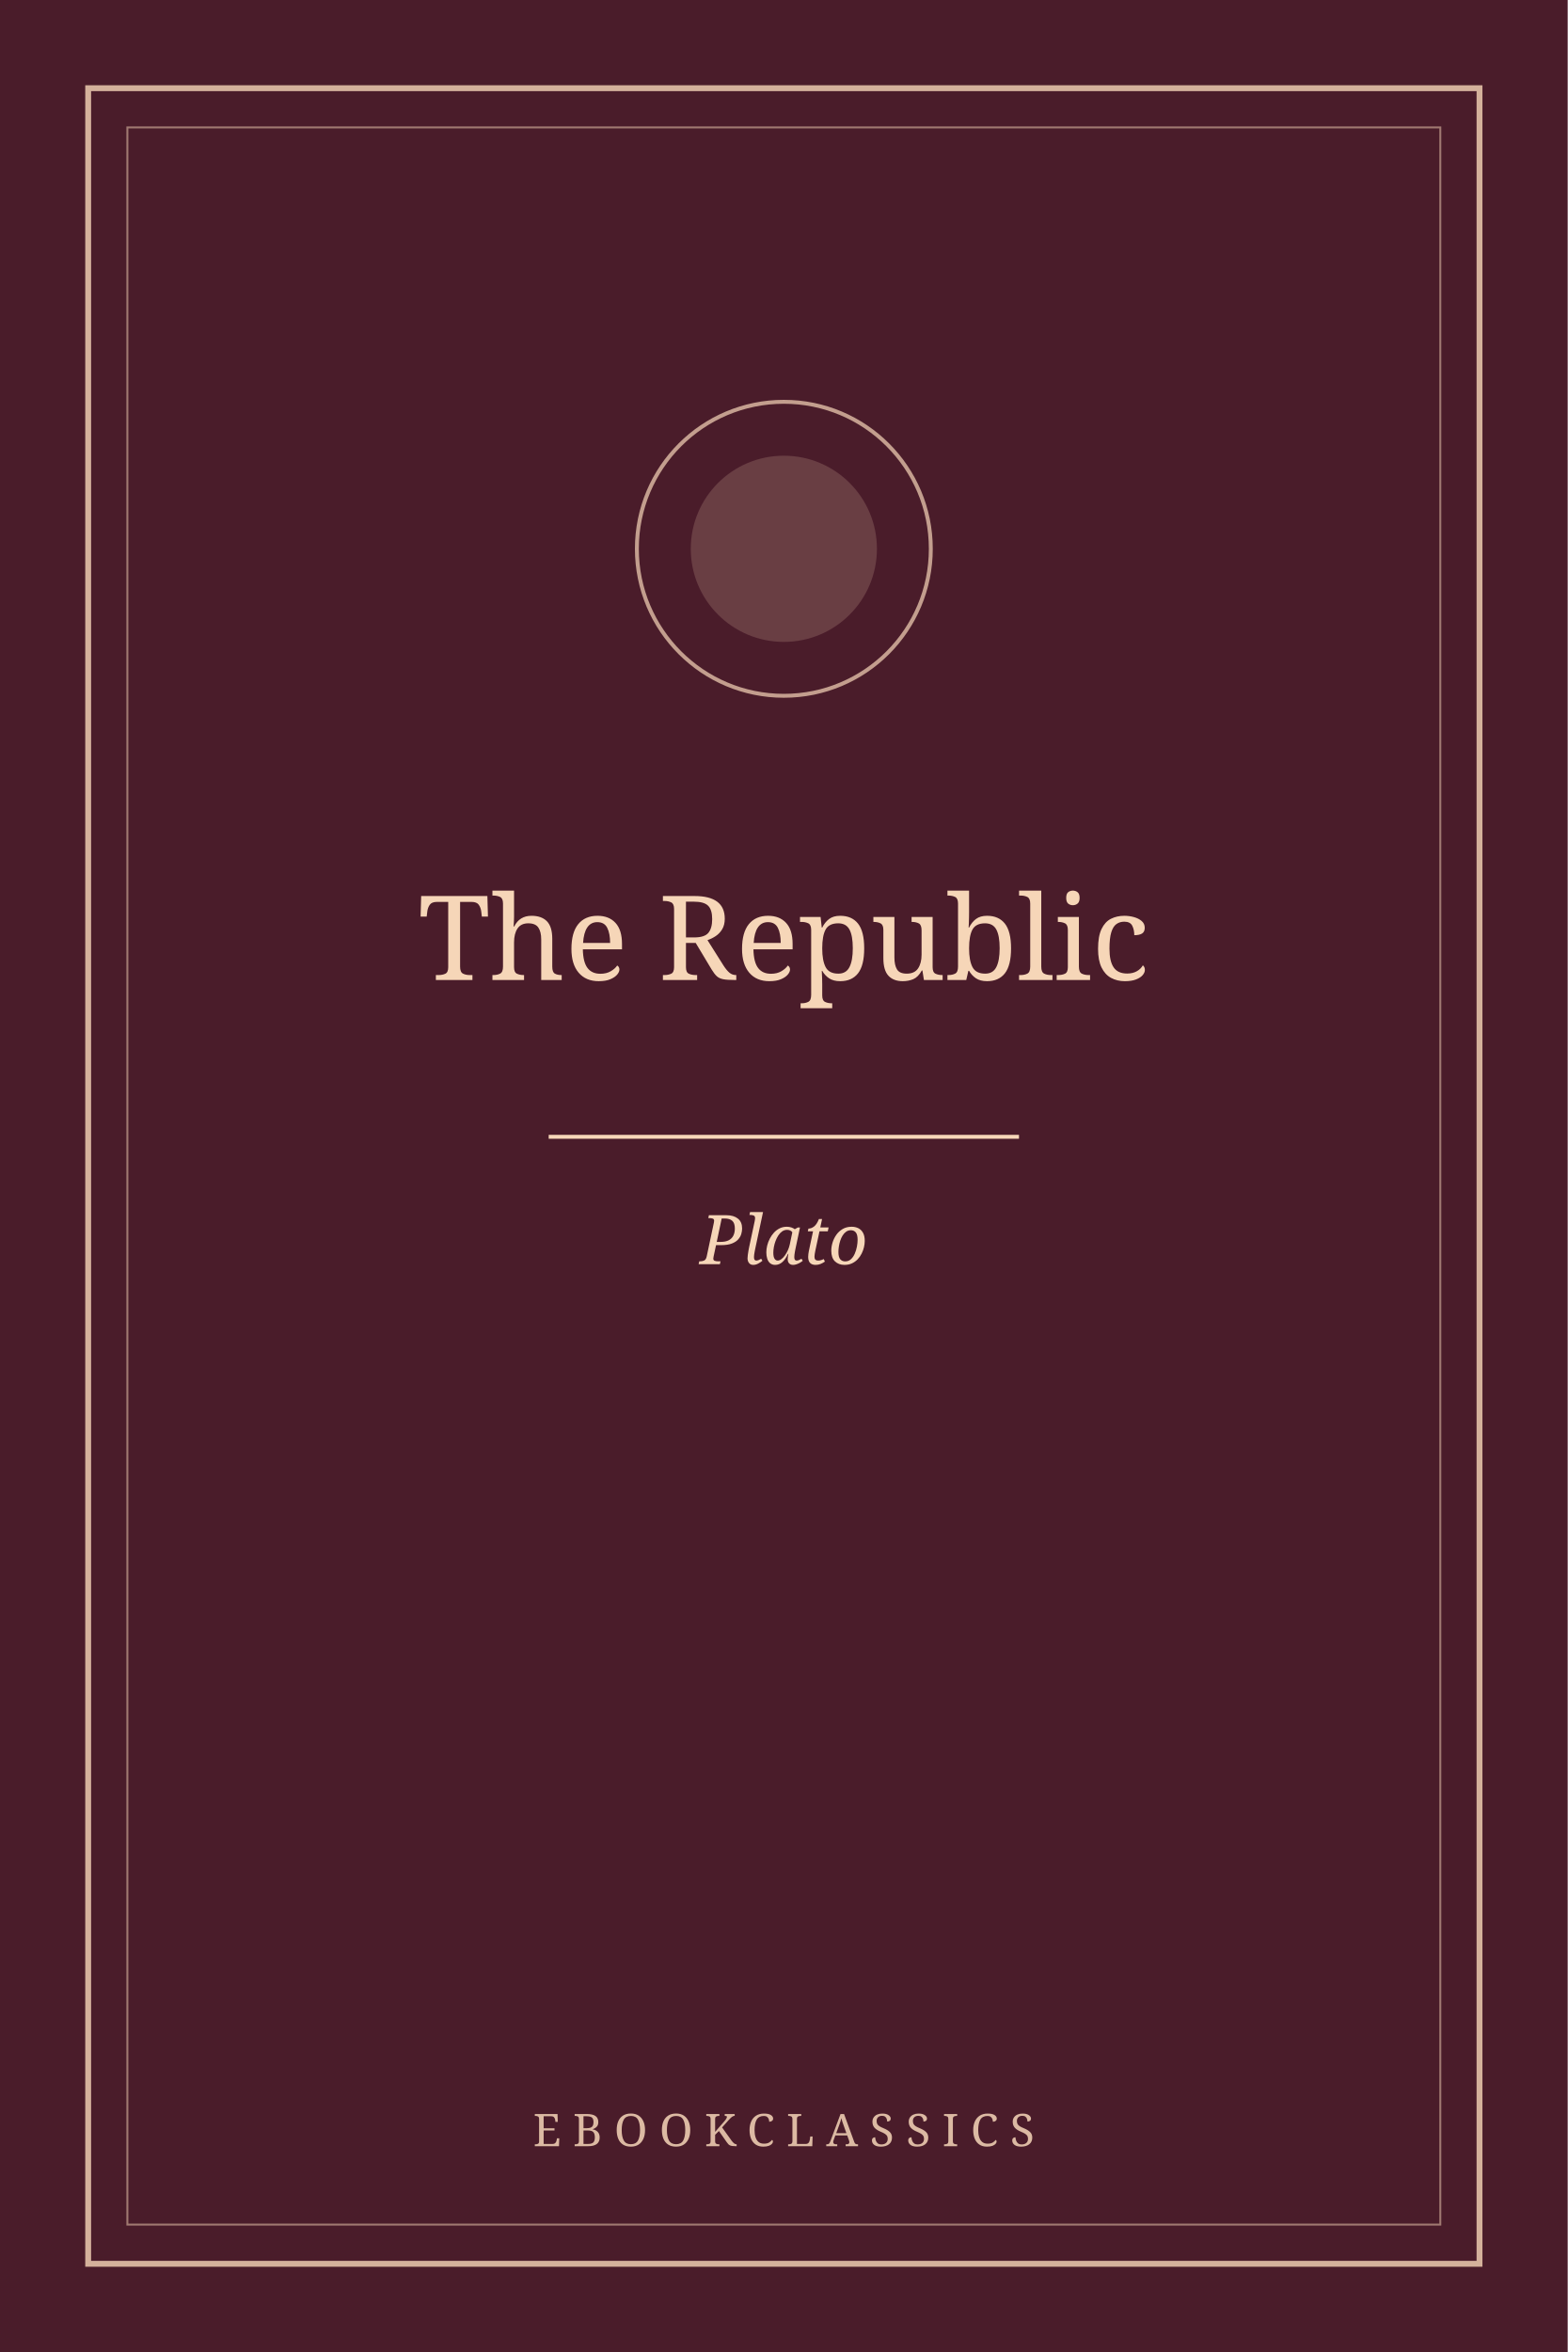
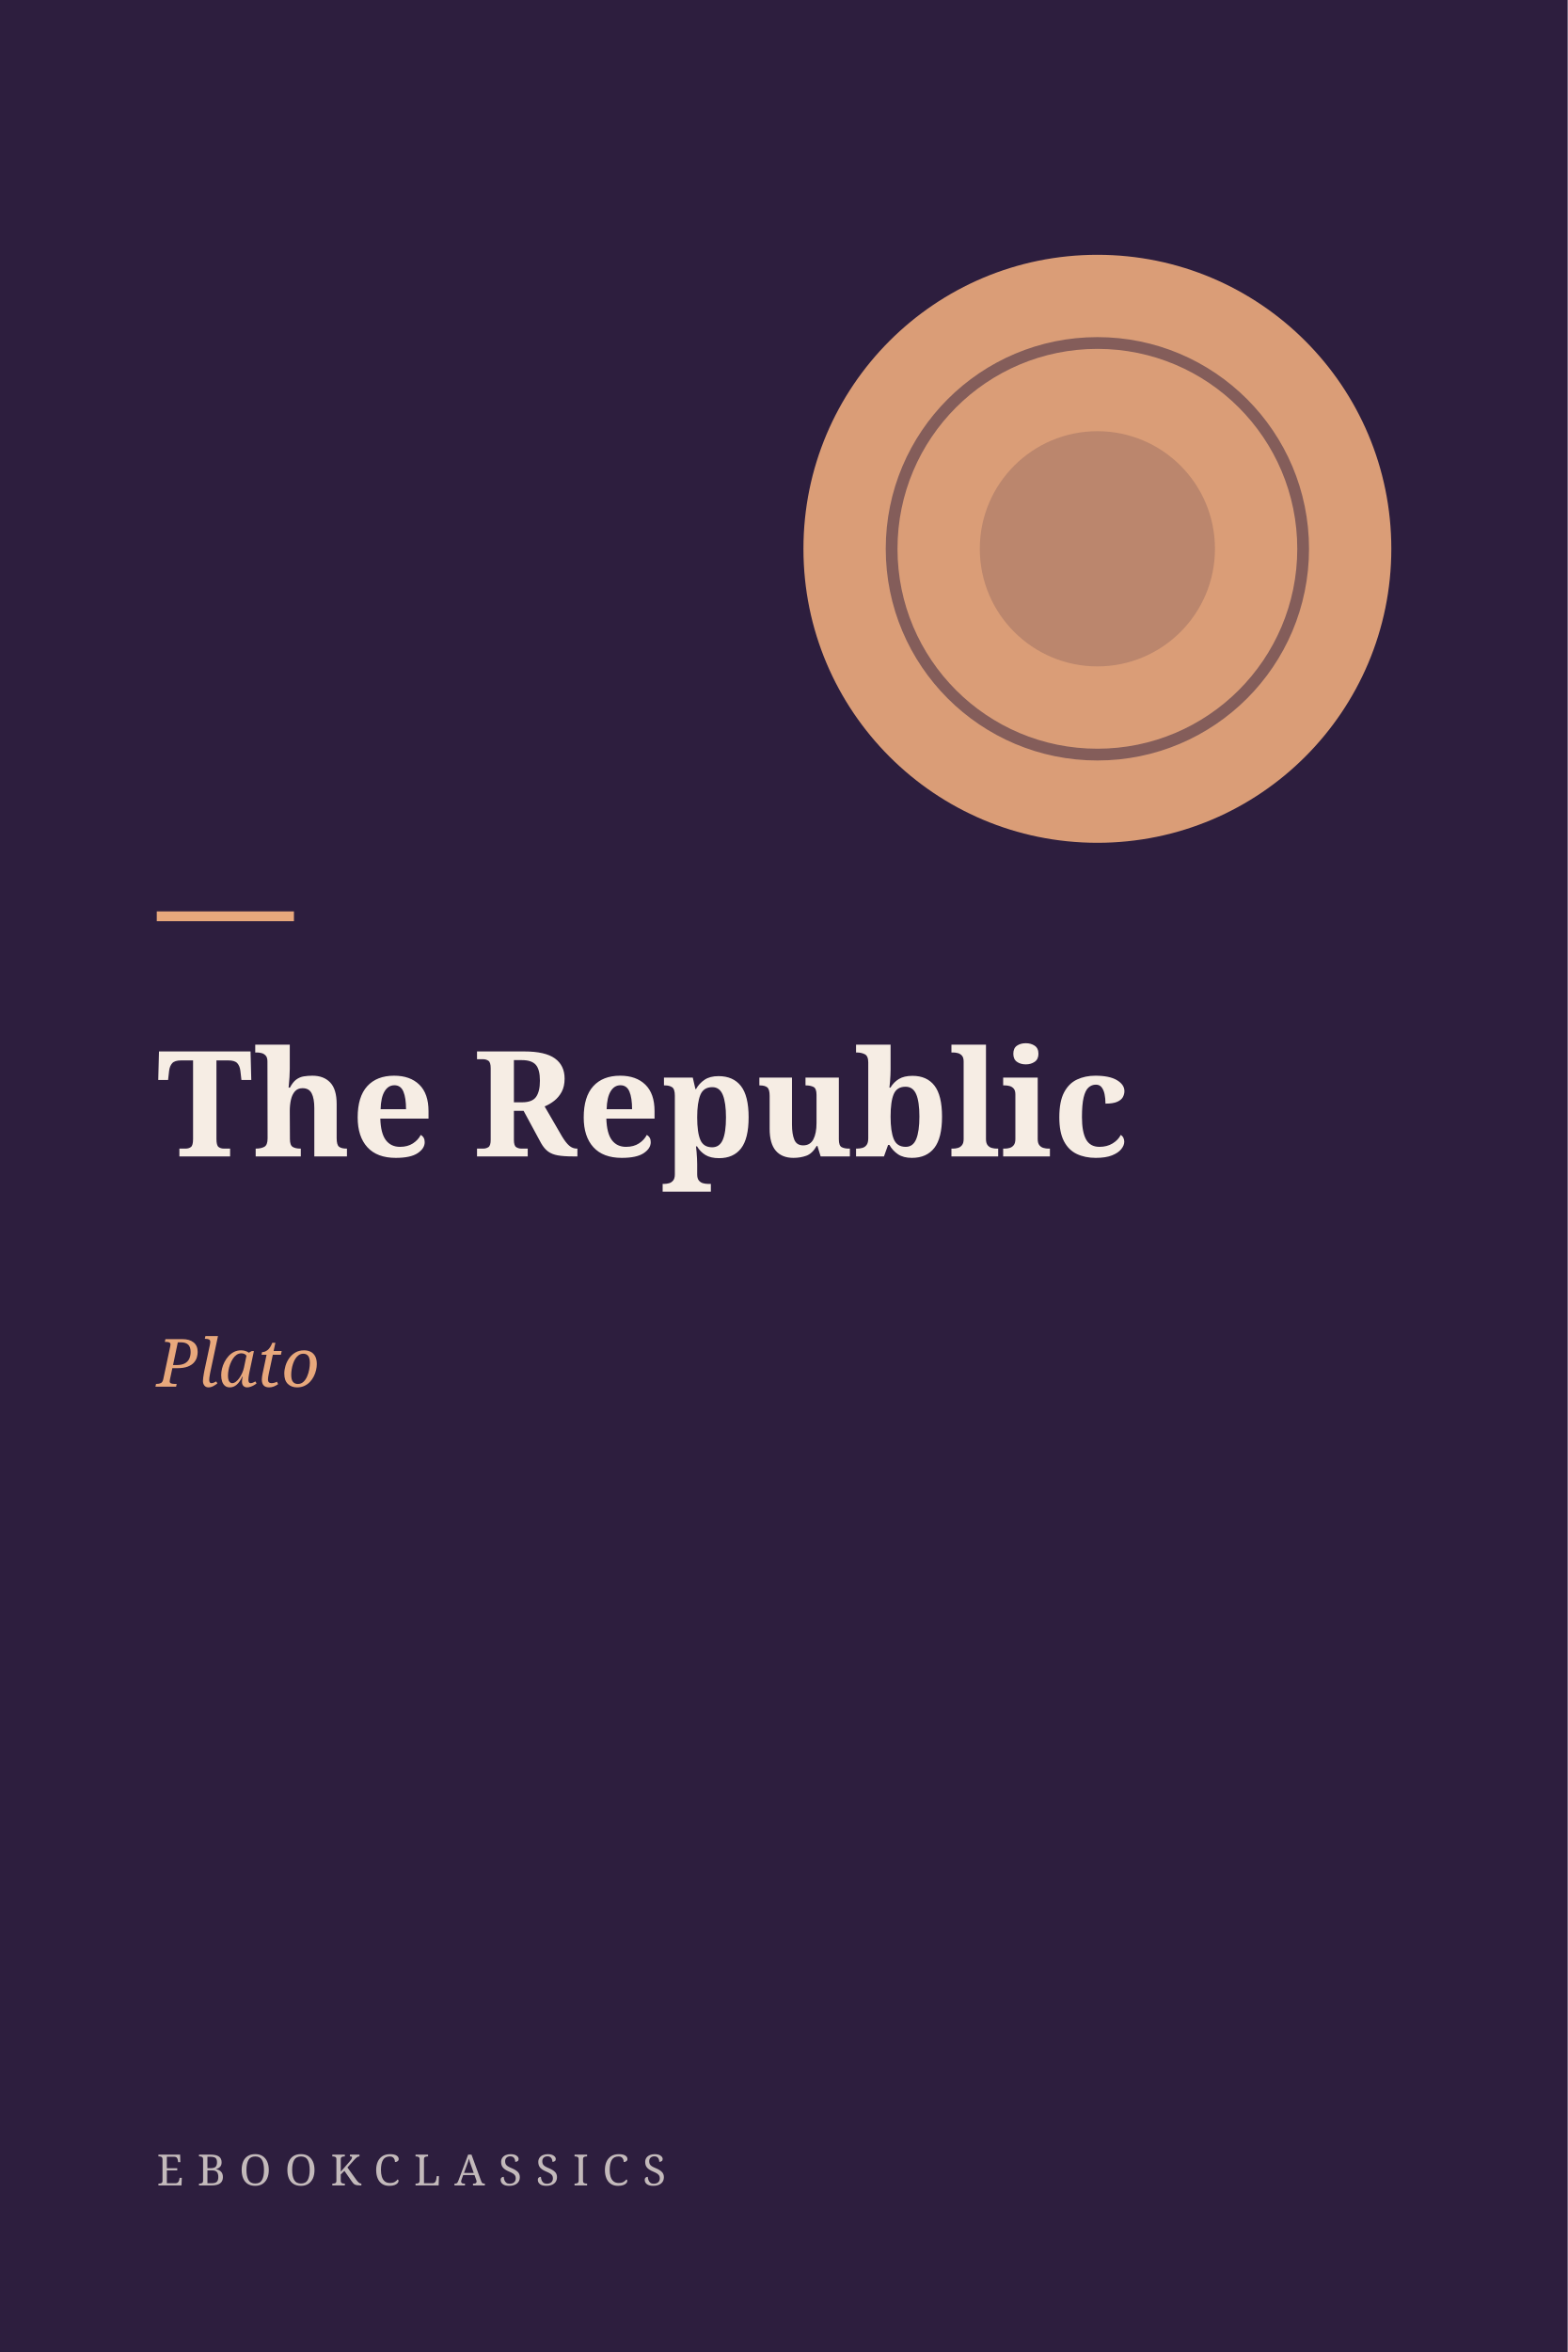
<svg xmlns="http://www.w3.org/2000/svg" width="1600" height="2400" viewBox="0 0 1600 2400">
-   <rect width="1600" height="2400" fill="#4a1c2a" />
-   <rect x="90" y="90" width="1420" height="2220" fill="none" stroke="#f6d6b8" stroke-width="6" opacity=".8" />
-   <rect x="130" y="130" width="1340" height="2140" fill="none" stroke="#f6d6b8" stroke-width="2" opacity=".5" />
-   <circle cx="800" cy="560" r="150" fill="none" stroke="#f6d6b8" stroke-width="4" opacity=".7" />
-   <circle cx="800" cy="560" r="95" fill="#f6d6b8" opacity=".18" />
-   <text x="800" y="1000" text-anchor="middle" font-size="120" font-family="Georgia, serif" fill="#f6d6b8">The Republic</text>
-   <line x1="560" y1="1160" x2="1040" y2="1160" stroke="#f6d6b8" stroke-width="4" />
-   <text x="800" y="1290" text-anchor="middle" font-size="70" font-style="italic" font-family="Georgia, serif" fill="#f6d6b8">Plato</text>
-   <text x="800" y="2190" text-anchor="middle" font-size="46" letter-spacing="12" font-family="Georgia, serif" fill="#f6d6b8" opacity=".85">EBOOKCLASSICS</text>
+   <rect width="1600" height="2400" fill="#2d1e3e" />
+   <circle cx="1120" cy="560" r="300" fill="#e8a87c" opacity=".92" />
+   <circle cx="1120" cy="560" r="210" fill="none" stroke="#2d1e3e" stroke-width="12" opacity=".5" />
+   <circle cx="1120" cy="560" r="120" fill="#2d1e3e" opacity=".18" />
+   <rect x="160" y="930" width="140" height="10" fill="#e8a87c" />
+   <text x="160" y="1180" font-size="150" font-weight="600" font-family="Libertinus Serif, Georgia, serif" fill="#f6ede4">The Republic</text>
+   <text x="160" y="1415" font-size="68" font-style="italic" font-family="Libertinus Serif, Georgia, serif" fill="#e8a87c">Plato</text>
+   <text x="160" y="2230" font-size="44" letter-spacing="14" font-family="Libertinus Serif, Georgia, serif" fill="#f6ede4" opacity=".75">EBOOKCLASSICS</text>
</svg>
